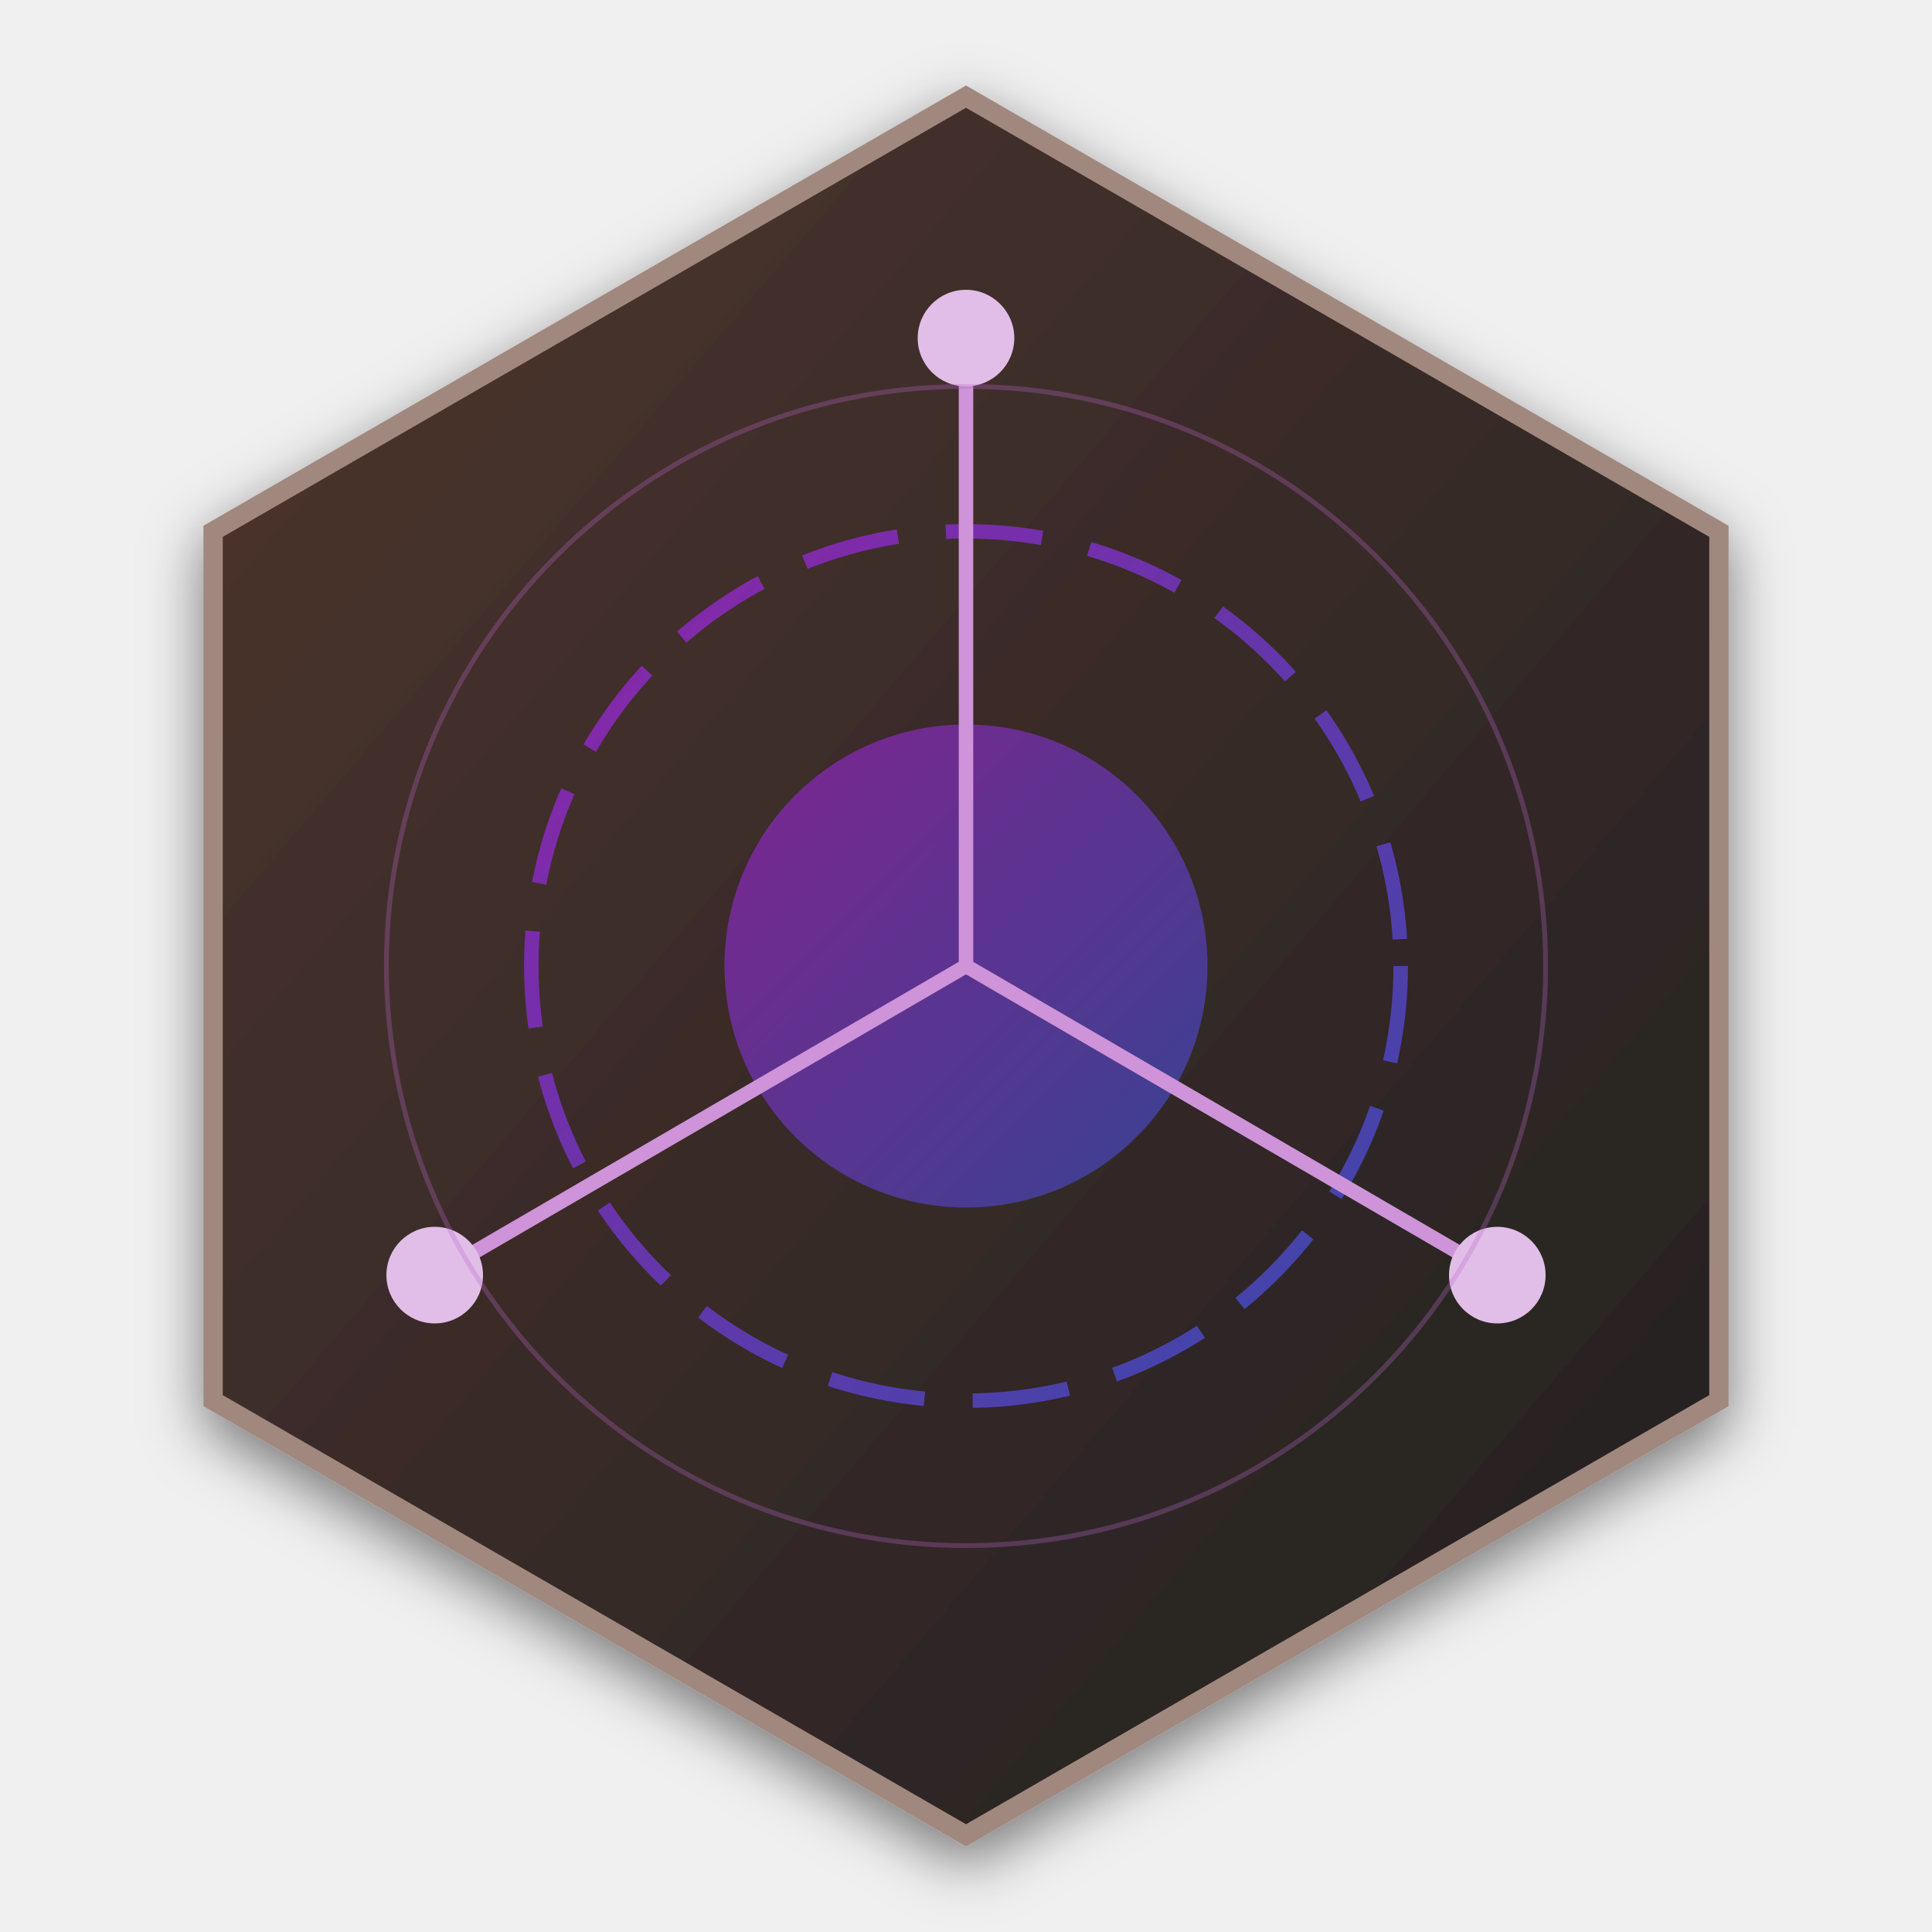
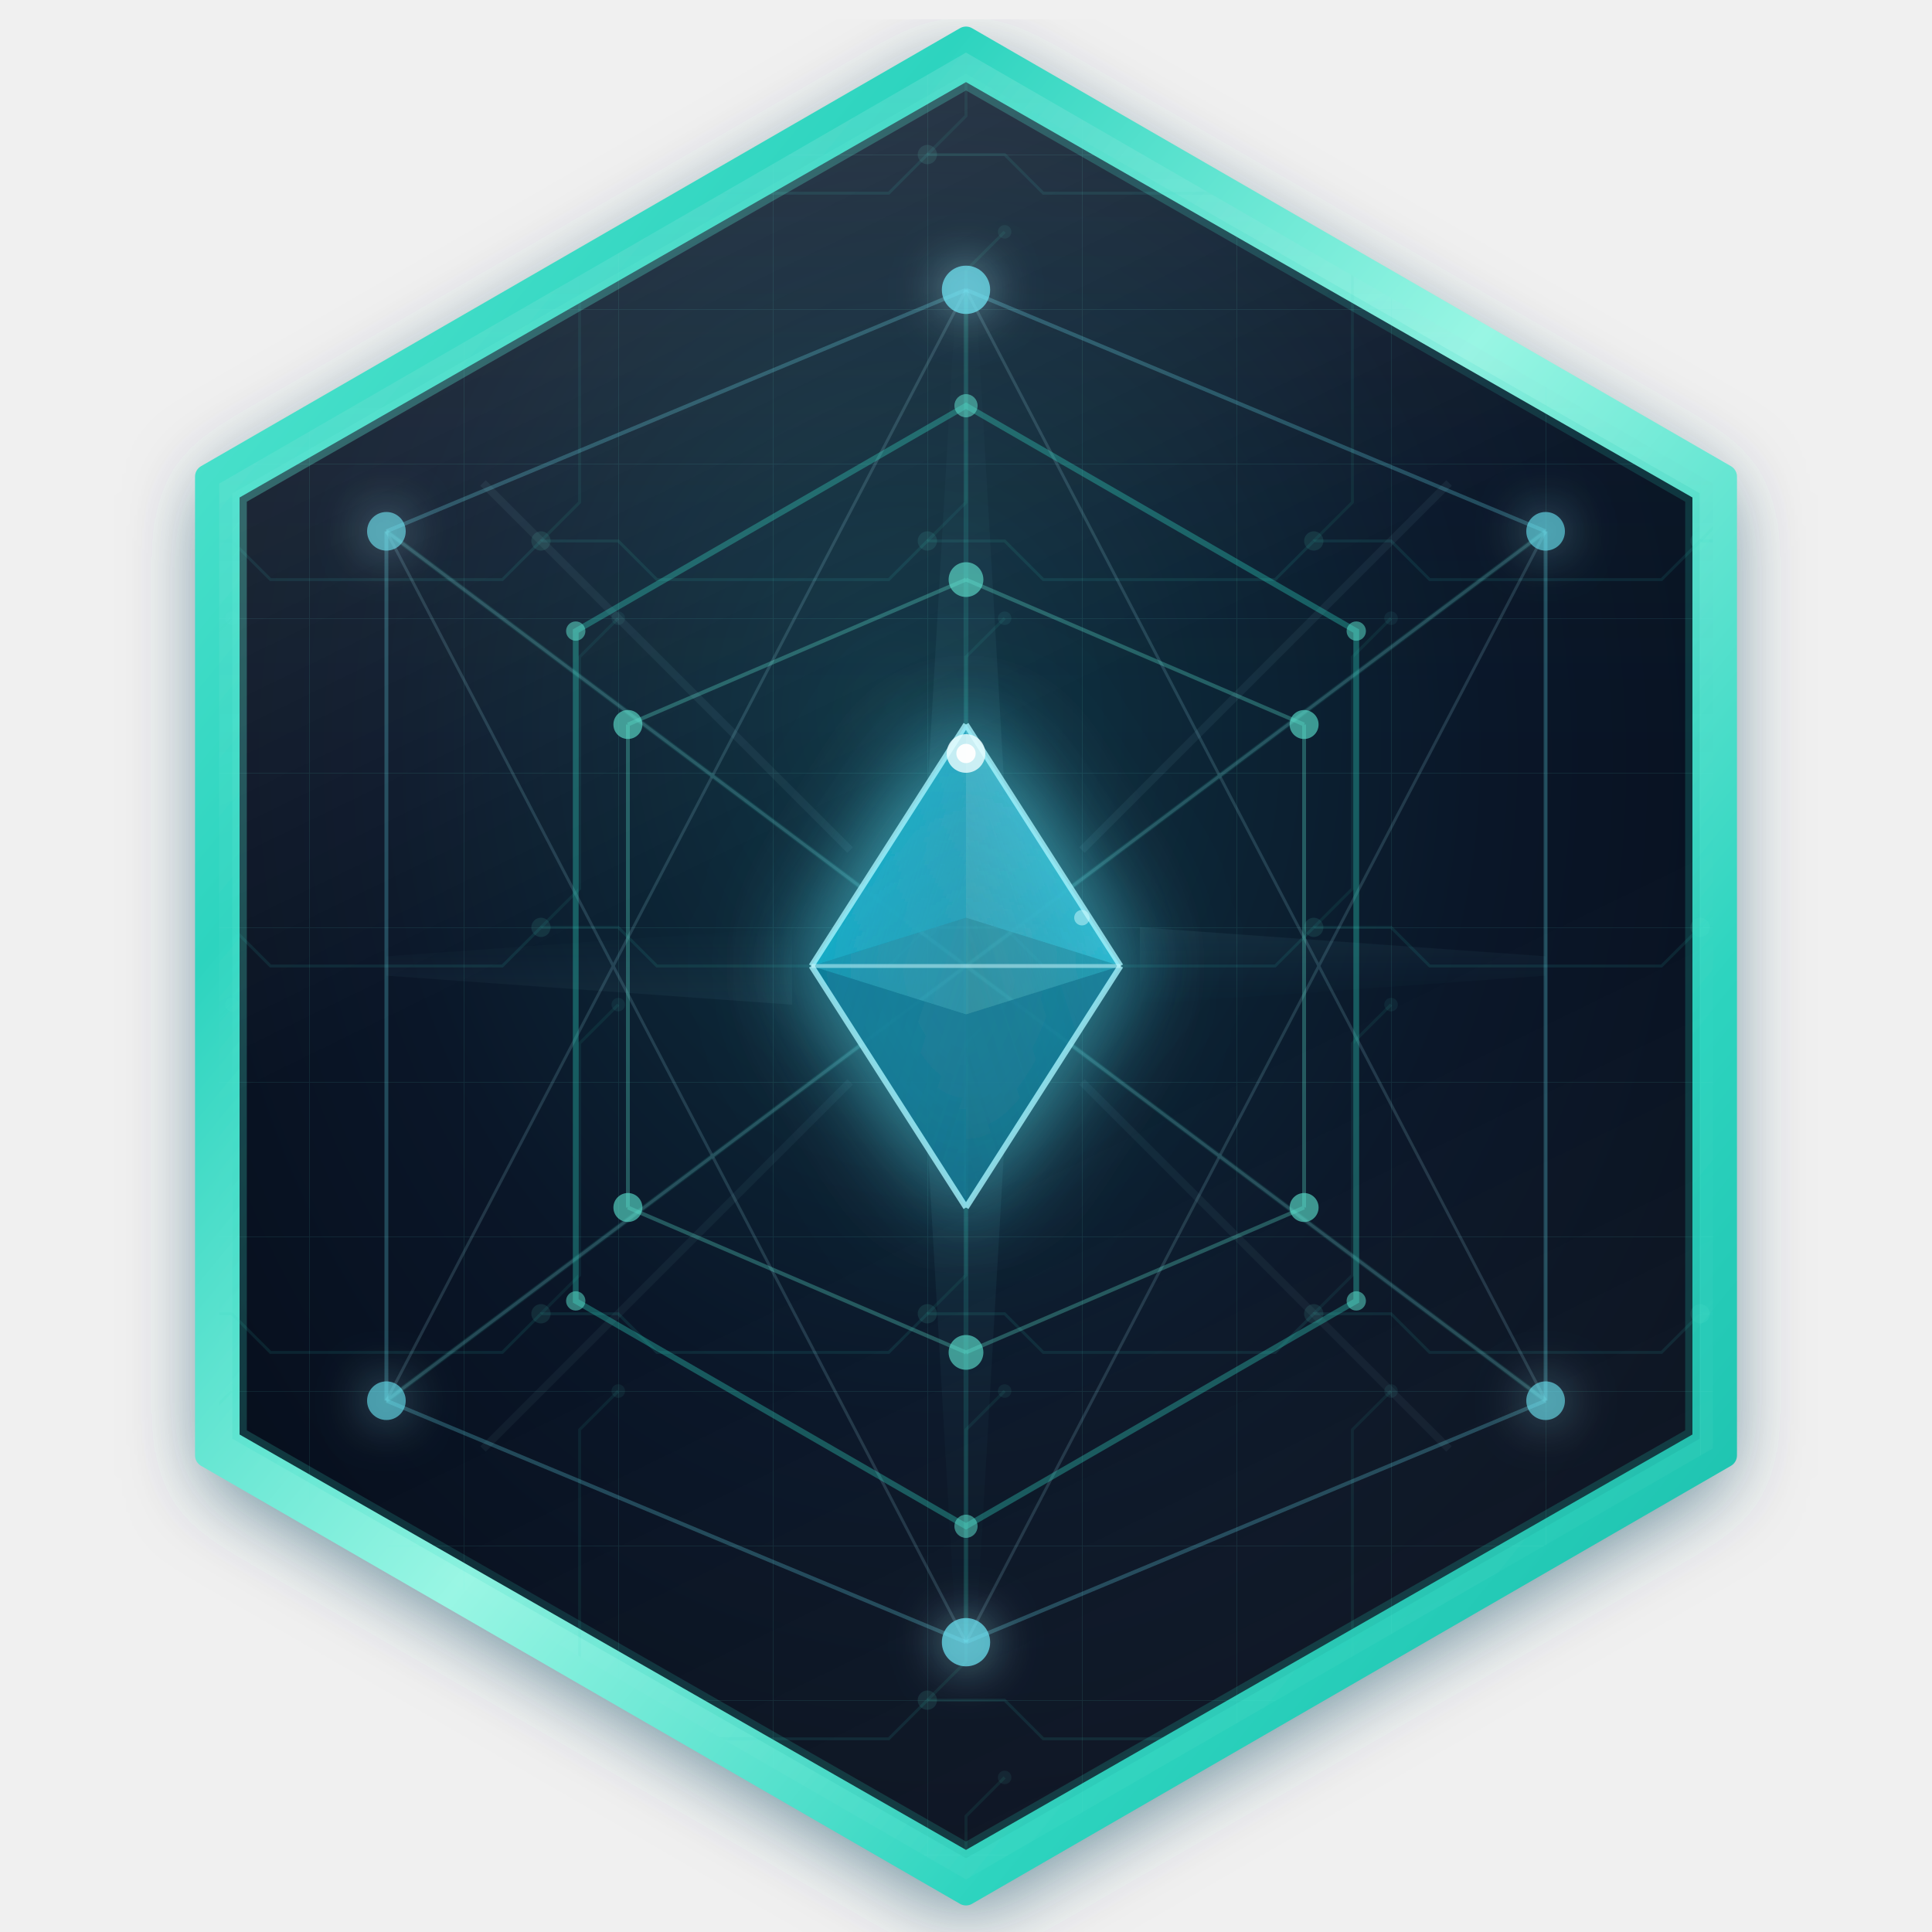
<svg xmlns="http://www.w3.org/2000/svg" width="200" height="200" viewBox="0 0 200 200">
  <defs>
-     <linearGradient id="hexGrad" x1="0%" y1="0%" x2="100%" y2="100%">
-       <stop offset="0%" style="stop-color:#4e342e;stop-opacity:1" />
-       <stop offset="100%" style="stop-color:#212121;stop-opacity:1" />
+     <clipPath id="hexClip">
+       <polygon points="100,4 178.56,49.34 178.56,150.66 100,196 21.44,150.66 21.44,49.34" />
+     </clipPath>
+     <radialGradient id="bgRadial" cx="50%" cy="40%" r="70%" fx="45%" fy="35%">
+       <stop offset="0%" stop-color="#0f3443" />
+       <stop offset="55%" stop-color="#0a1628" />
+       <stop offset="100%" stop-color="#060d1a" />
+     </radialGradient>
+     <linearGradient id="rimGrad" x1="0%" y1="0%" x2="100%" y2="100%">
+       <stop offset="0%" stop-color="#5eead4" />
+       <stop offset="25%" stop-color="#2dd4bf" />
+       <stop offset="50%" stop-color="#99f6e4" />
+       <stop offset="75%" stop-color="#2dd4bf" />
+       <stop offset="100%" stop-color="#14b8a6" />
    </linearGradient>
-     <linearGradient id="innerGrad" x1="0%" y1="0%" x2="100%" y2="100%">
-       <stop offset="0%" style="stop-color:#8e24aa;stop-opacity:1" />
-       <stop offset="100%" style="stop-color:#3949ab;stop-opacity:1" />
+     <linearGradient id="innerRimGrad" x1="0%" y1="0%" x2="100%" y2="100%">
+       <stop offset="0%" stop-color="#5eead4" stop-opacity="0.4" />
+       <stop offset="50%" stop-color="#2dd4bf" stop-opacity="0.15" />
+       <stop offset="100%" stop-color="#0d9488" stop-opacity="0.3" />
    </linearGradient>
-     <filter id="shadow" x="-20%" y="-20%" width="140%" height="140%">
-       <feGaussianBlur in="SourceAlpha" stdDeviation="3" />
-       <feOffset dx="0" dy="2" result="offsetblur" />
-       <feComponentTransfer>
-         <feFuncA type="linear" slope="0.5" />
-       </feComponentTransfer>
+     <linearGradient id="prismGrad" x1="0%" y1="0%" x2="100%" y2="100%">
+       <stop offset="0%" stop-color="#67e8f9" />
+       <stop offset="40%" stop-color="#22d3ee" />
+       <stop offset="100%" stop-color="#0891b2" />
+     </linearGradient>
+     <linearGradient id="facetLeft" x1="0%" y1="0%" x2="100%" y2="100%">
+       <stop offset="0%" stop-color="#06b6d4" stop-opacity="0.9" />
+       <stop offset="100%" stop-color="#0e7490" stop-opacity="0.6" />
+     </linearGradient>
+     <linearGradient id="facetRight" x1="100%" y1="0%" x2="0%" y2="100%">
+       <stop offset="0%" stop-color="#22d3ee" stop-opacity="0.8" />
+       <stop offset="100%" stop-color="#155e75" stop-opacity="0.5" />
+     </linearGradient>
+     <linearGradient id="facetTop" x1="50%" y1="0%" x2="50%" y2="100%">
+       <stop offset="0%" stop-color="#a5f3fc" stop-opacity="0.95" />
+       <stop offset="100%" stop-color="#67e8f9" stop-opacity="0.7" />
+     </linearGradient>
+     <linearGradient id="rayGrad" x1="50%" y1="0%" x2="50%" y2="100%">
+       <stop offset="0%" stop-color="#a5f3fc" stop-opacity="0.6" />
+       <stop offset="100%" stop-color="#22d3ee" stop-opacity="0" />
+     </linearGradient>
+     <linearGradient id="rayGradUp" x1="50%" y1="100%" x2="50%" y2="0%">
+       <stop offset="0%" stop-color="#a5f3fc" stop-opacity="0.5" />
+       <stop offset="100%" stop-color="#67e8f9" stop-opacity="0" />
+     </linearGradient>
+     <filter id="prismGlow" x="-50%" y="-50%" width="200%" height="200%">
+       <feGaussianBlur in="SourceGraphic" stdDeviation="6" result="blur" />
+       <feColorMatrix in="blur" type="matrix" values="0 0 0 0 0.13  0 0 0 0 0.83  0 0 0 0 0.93  0 0 0 0.7 0" result="colorBlur" />
+       <feMerge>
+         <feMergeNode in="colorBlur" />
+         <feMergeNode in="SourceGraphic" />
+       </feMerge>
+     </filter>
+     <filter id="outerShadow" x="-15%" y="-15%" width="130%" height="130%">
+       <feGaussianBlur in="SourceAlpha" stdDeviation="4" result="shadow" />
+       <feOffset dx="0" dy="2" result="offsetShadow" />
+       <feColorMatrix in="offsetShadow" type="matrix" values="0 0 0 0 0  0 0 0 0 0.05  0 0 0 0 0.1  0 0 0 0.6 0" />
      <feMerge>
        <feMergeNode />
        <feMergeNode in="SourceGraphic" />
      </feMerge>
    </filter>
+     <filter id="innerGlow" x="-10%" y="-10%" width="120%" height="120%">
+       <feGaussianBlur in="SourceGraphic" stdDeviation="3" />
+     </filter>
+     <filter id="nodeGlow" x="-100%" y="-100%" width="300%" height="300%">
+       <feGaussianBlur in="SourceGraphic" stdDeviation="2.5" result="blur" />
+       <feColorMatrix in="blur" type="matrix" values="0 0 0 0 0.4  0 0 0 0 0.91  0 0 0 0 0.98  0 0 0 0.8 0" />
+       <feMerge>
+         <feMergeNode />
+         <feMergeNode in="SourceGraphic" />
+       </feMerge>
+     </filter>
+     <pattern id="gridPattern" x="0" y="0" width="16" height="16" patternUnits="userSpaceOnUse">
+       <path d="M 16 0 L 0 0 0 16" fill="none" stroke="#5eead4" stroke-width="0.15" opacity="0.2" />
+     </pattern>
+     <pattern id="circuitPattern" x="0" y="0" width="40" height="40" patternUnits="userSpaceOnUse">
+       <path d="M0,20 L12,20 L16,16 L24,16 L28,20 L40,20" fill="none" stroke="#2dd4bf" stroke-width="0.3" opacity="0.15" />
+       <path d="M20,0 L20,12 L16,16" fill="none" stroke="#2dd4bf" stroke-width="0.3" opacity="0.12" />
+       <path d="M20,40 L20,28 L24,24" fill="none" stroke="#2dd4bf" stroke-width="0.3" opacity="0.12" />
+       <circle cx="16" cy="16" r="1" fill="#5eead4" opacity="0.15" />
+       <circle cx="24" cy="24" r="0.7" fill="#5eead4" opacity="0.1" />
+     </pattern>
+     <linearGradient id="specular" x1="30%" y1="0%" x2="70%" y2="100%">
+       <stop offset="0%" stop-color="#ffffff" stop-opacity="0.35" />
+       <stop offset="40%" stop-color="#ffffff" stop-opacity="0" />
+       <stop offset="60%" stop-color="#ffffff" stop-opacity="0" />
+       <stop offset="100%" stop-color="#ffffff" stop-opacity="0.15" />
+     </linearGradient>
+     <linearGradient id="ambientTop" x1="50%" y1="0%" x2="50%" y2="100%">
+       <stop offset="0%" stop-color="#cffafe" stop-opacity="0.08" />
+       <stop offset="40%" stop-color="#0e7490" stop-opacity="0" />
+     </linearGradient>
  </defs>
-   <polygon points="177.942,145 100,190 22.058,145 22.058,55 100,10 177.942,55" fill="url(#hexGrad)" stroke="#a1887f" stroke-width="2" filter="url(#shadow)" />
-   <circle cx="100" cy="100" r="45" fill="none" stroke="url(#innerGrad)" stroke-width="1.5" stroke-dasharray="10 5" />
-   <circle cx="100" cy="100" r="25" fill="url(#innerGrad)" opacity="0.8" />
-   <line x1="100" y1="100" x2="100" y2="35" stroke="#ce93d8" stroke-width="1.5" stroke-linecap="round" />
-   <line x1="100" y1="100" x2="155" y2="132" stroke="#ce93d8" stroke-width="1.5" stroke-linecap="round" />
-   <line x1="100" y1="100" x2="45" y2="132" stroke="#ce93d8" stroke-width="1.5" stroke-linecap="round" />
-   <circle cx="100" cy="35" r="5" fill="#e1bee7" />
-   <circle cx="155" cy="132" r="5" fill="#e1bee7" />
-   <circle cx="45" cy="132" r="5" fill="#e1bee7" />
-   <circle cx="100" cy="100" r="60" fill="none" stroke="#ba68c8" stroke-width="0.5" opacity="0.3">
-     <animate attributeName="r" values="55;65;55" dur="3s" repeatCount="indefinite" />
-     <animate attributeName="opacity" values="0.3;0.1;0.3" dur="3s" repeatCount="indefinite" />
-   </circle>
+   <polygon points="100,4 178.56,49.34 178.56,150.66 100,196 21.44,150.66 21.44,49.34" fill="url(#rimGrad)" filter="url(#outerShadow)" />
+   <polygon points="100,8.5 175.2,51.5 175.2,148.5 100,191.5 24.8,148.5 24.8,51.5" fill="url(#bgRadial)" />
+   <g clip-path="url(#hexClip)">
+     <rect x="0" y="0" width="200" height="200" fill="url(#gridPattern)" opacity="0.5" />
+     <rect x="0" y="0" width="200" height="200" fill="url(#circuitPattern)" opacity="0.7" />
+     <rect x="0" y="0" width="200" height="200" fill="url(#ambientTop)" />
+     <polygon points="100,8.5 175.2,51.5 175.2,148.5 100,191.5 24.8,148.5 24.8,51.5" fill="none" stroke="url(#innerRimGrad)" stroke-width="1.5" />
+     <g opacity="0.5">
+       <line x1="100" y1="100" x2="100" y2="30" stroke="#2dd4bf" stroke-width="0.5" opacity="0.3" />
+       <line x1="100" y1="100" x2="160" y2="55" stroke="#2dd4bf" stroke-width="0.5" opacity="0.25" />
+       <line x1="100" y1="100" x2="160" y2="145" stroke="#2dd4bf" stroke-width="0.5" opacity="0.25" />
+       <line x1="100" y1="100" x2="100" y2="170" stroke="#2dd4bf" stroke-width="0.5" opacity="0.3" />
+       <line x1="100" y1="100" x2="40" y2="145" stroke="#2dd4bf" stroke-width="0.5" opacity="0.25" />
+       <line x1="100" y1="100" x2="40" y2="55" stroke="#2dd4bf" stroke-width="0.5" opacity="0.25" />
+     </g>
+     <g opacity="0.25" stroke="#67e8f9" stroke-width="0.4">
+       <line x1="100" y1="30" x2="160" y2="55" />
+       <line x1="160" y1="55" x2="160" y2="145" />
+       <line x1="160" y1="145" x2="100" y2="170" />
+       <line x1="100" y1="170" x2="40" y2="145" />
+       <line x1="40" y1="145" x2="40" y2="55" />
+       <line x1="40" y1="55" x2="100" y2="30" />
+     </g>
+     <g opacity="0.15" stroke="#a5f3fc" stroke-width="0.3">
+       <line x1="100" y1="30" x2="160" y2="145" />
+       <line x1="160" y1="55" x2="40" y2="145" />
+       <line x1="100" y1="170" x2="40" y2="55" />
+       <line x1="100" y1="30" x2="40" y2="145" />
+       <line x1="160" y1="55" x2="100" y2="170" />
+       <line x1="160" y1="145" x2="40" y2="55" />
+     </g>
+     <g opacity="0.3">
+       <line x1="100" y1="60" x2="135" y2="75" stroke="#5eead4" stroke-width="0.4" />
+       <line x1="135" y1="75" x2="135" y2="125" stroke="#5eead4" stroke-width="0.4" />
+       <line x1="135" y1="125" x2="100" y2="140" stroke="#5eead4" stroke-width="0.4" />
+       <line x1="100" y1="140" x2="65" y2="125" stroke="#5eead4" stroke-width="0.4" />
+       <line x1="65" y1="125" x2="65" y2="75" stroke="#5eead4" stroke-width="0.4" />
+       <line x1="65" y1="75" x2="100" y2="60" stroke="#5eead4" stroke-width="0.4" />
+     </g>
+     <g filter="url(#nodeGlow)">
+       <circle cx="100" cy="30" r="2.5" fill="#67e8f9" opacity="0.7" />
+       <circle cx="160" cy="55" r="2" fill="#67e8f9" opacity="0.6" />
+       <circle cx="160" cy="145" r="2" fill="#67e8f9" opacity="0.6" />
+       <circle cx="100" cy="170" r="2.5" fill="#67e8f9" opacity="0.7" />
+       <circle cx="40" cy="145" r="2" fill="#67e8f9" opacity="0.6" />
+       <circle cx="40" cy="55" r="2" fill="#67e8f9" opacity="0.6" />
+     </g>
+     <g opacity="0.6">
+       <circle cx="100" cy="60" r="1.8" fill="#5eead4" />
+       <circle cx="135" cy="75" r="1.5" fill="#5eead4" />
+       <circle cx="135" cy="125" r="1.5" fill="#5eead4" />
+       <circle cx="100" cy="140" r="1.8" fill="#5eead4" />
+       <circle cx="65" cy="125" r="1.5" fill="#5eead4" />
+       <circle cx="65" cy="75" r="1.5" fill="#5eead4" />
+     </g>
+     <g opacity="0.4">
+       <polygon points="96,82 104,82 101,30 99,30" fill="url(#rayGradUp)" opacity="0.35" />
+       <polygon points="96,118 104,118 101,170 99,170" fill="url(#rayGrad)" opacity="0.3" />
+       <polygon points="82,96 82,104 40,101 40,99" fill="url(#rayGradUp)" opacity="0.25" transform="rotate(0,100,100)" />
+       <polygon points="118,96 118,104 160,101 160,99" fill="url(#rayGrad)" opacity="0.25" />
+       <line x1="88" y1="88" x2="50" y2="50" stroke="#a5f3fc" stroke-width="0.8" opacity="0.15" />
+       <line x1="112" y1="88" x2="150" y2="50" stroke="#a5f3fc" stroke-width="0.8" opacity="0.15" />
+       <line x1="112" y1="112" x2="150" y2="150" stroke="#a5f3fc" stroke-width="0.8" opacity="0.12" />
+       <line x1="88" y1="112" x2="50" y2="150" stroke="#a5f3fc" stroke-width="0.8" opacity="0.12" />
+     </g>
+     <polygon points="100,72 120,100 100,128 80,100" fill="#22d3ee" opacity="0.15" filter="url(#innerGlow)" />
+     <g filter="url(#prismGlow)">
+       <polygon points="100,75 116,100 100,95 84,100" fill="url(#facetTop)" />
+       <polygon points="100,75 84,100 100,125" fill="url(#facetLeft)" />
+       <polygon points="100,75 116,100 100,125" fill="url(#facetRight)" />
+       <polygon points="84,100 100,125 116,100 100,105" fill="#0e7490" opacity="0.7" />
+     </g>
+     <g stroke="#a5f3fc" stroke-width="0.6" fill="none" opacity="0.8">
+       <line x1="100" y1="75" x2="116" y2="100" />
+       <line x1="100" y1="75" x2="84" y2="100" />
+       <line x1="84" y1="100" x2="100" y2="125" />
+       <line x1="116" y1="100" x2="100" y2="125" />
+     </g>
+     <line x1="84" y1="100" x2="116" y2="100" stroke="#cffafe" stroke-width="0.4" opacity="0.5" />
+     <circle cx="100" cy="78" r="2" fill="#ecfeff" opacity="0.8" />
+     <circle cx="100" cy="78" r="1" fill="#ffffff" opacity="0.95" />
+     <circle cx="112" cy="95" r="0.8" fill="#cffafe" opacity="0.5" />
+     <polygon points="100,42 140.4,65.33 140.4,134.67 100,158 59.6,134.67 59.6,65.33" fill="none" stroke="#2dd4bf" stroke-width="0.6" opacity="0.35" />
+     <g fill="#5eead4" opacity="0.5">
+       <circle cx="100" cy="42" r="1.2" />
+       <circle cx="140.4" cy="65.33" r="1" />
+       <circle cx="140.4" cy="134.67" r="1" />
+       <circle cx="100" cy="158" r="1.2" />
+       <circle cx="59.6" cy="134.67" r="1" />
+       <circle cx="59.6" cy="65.33" r="1" />
+     </g>
+     <polygon points="100,4 178.56,49.34 178.56,150.66 100,196 21.44,150.66 21.44,49.34" fill="url(#specular)" opacity="0.3" />
+     <line x1="100" y1="4" x2="178.56" y2="49.34" stroke="#ffffff" stroke-width="0.5" opacity="0.2" />
+     <line x1="21.44" y1="49.34" x2="100" y2="4" stroke="#ffffff" stroke-width="0.5" opacity="0.15" />
+   </g>
+   <polygon points="100,4 178.56,49.34 178.56,150.66 100,196 21.44,150.66 21.44,49.34" fill="none" stroke="url(#rimGrad)" stroke-width="2.5" stroke-linejoin="round" />
</svg>
